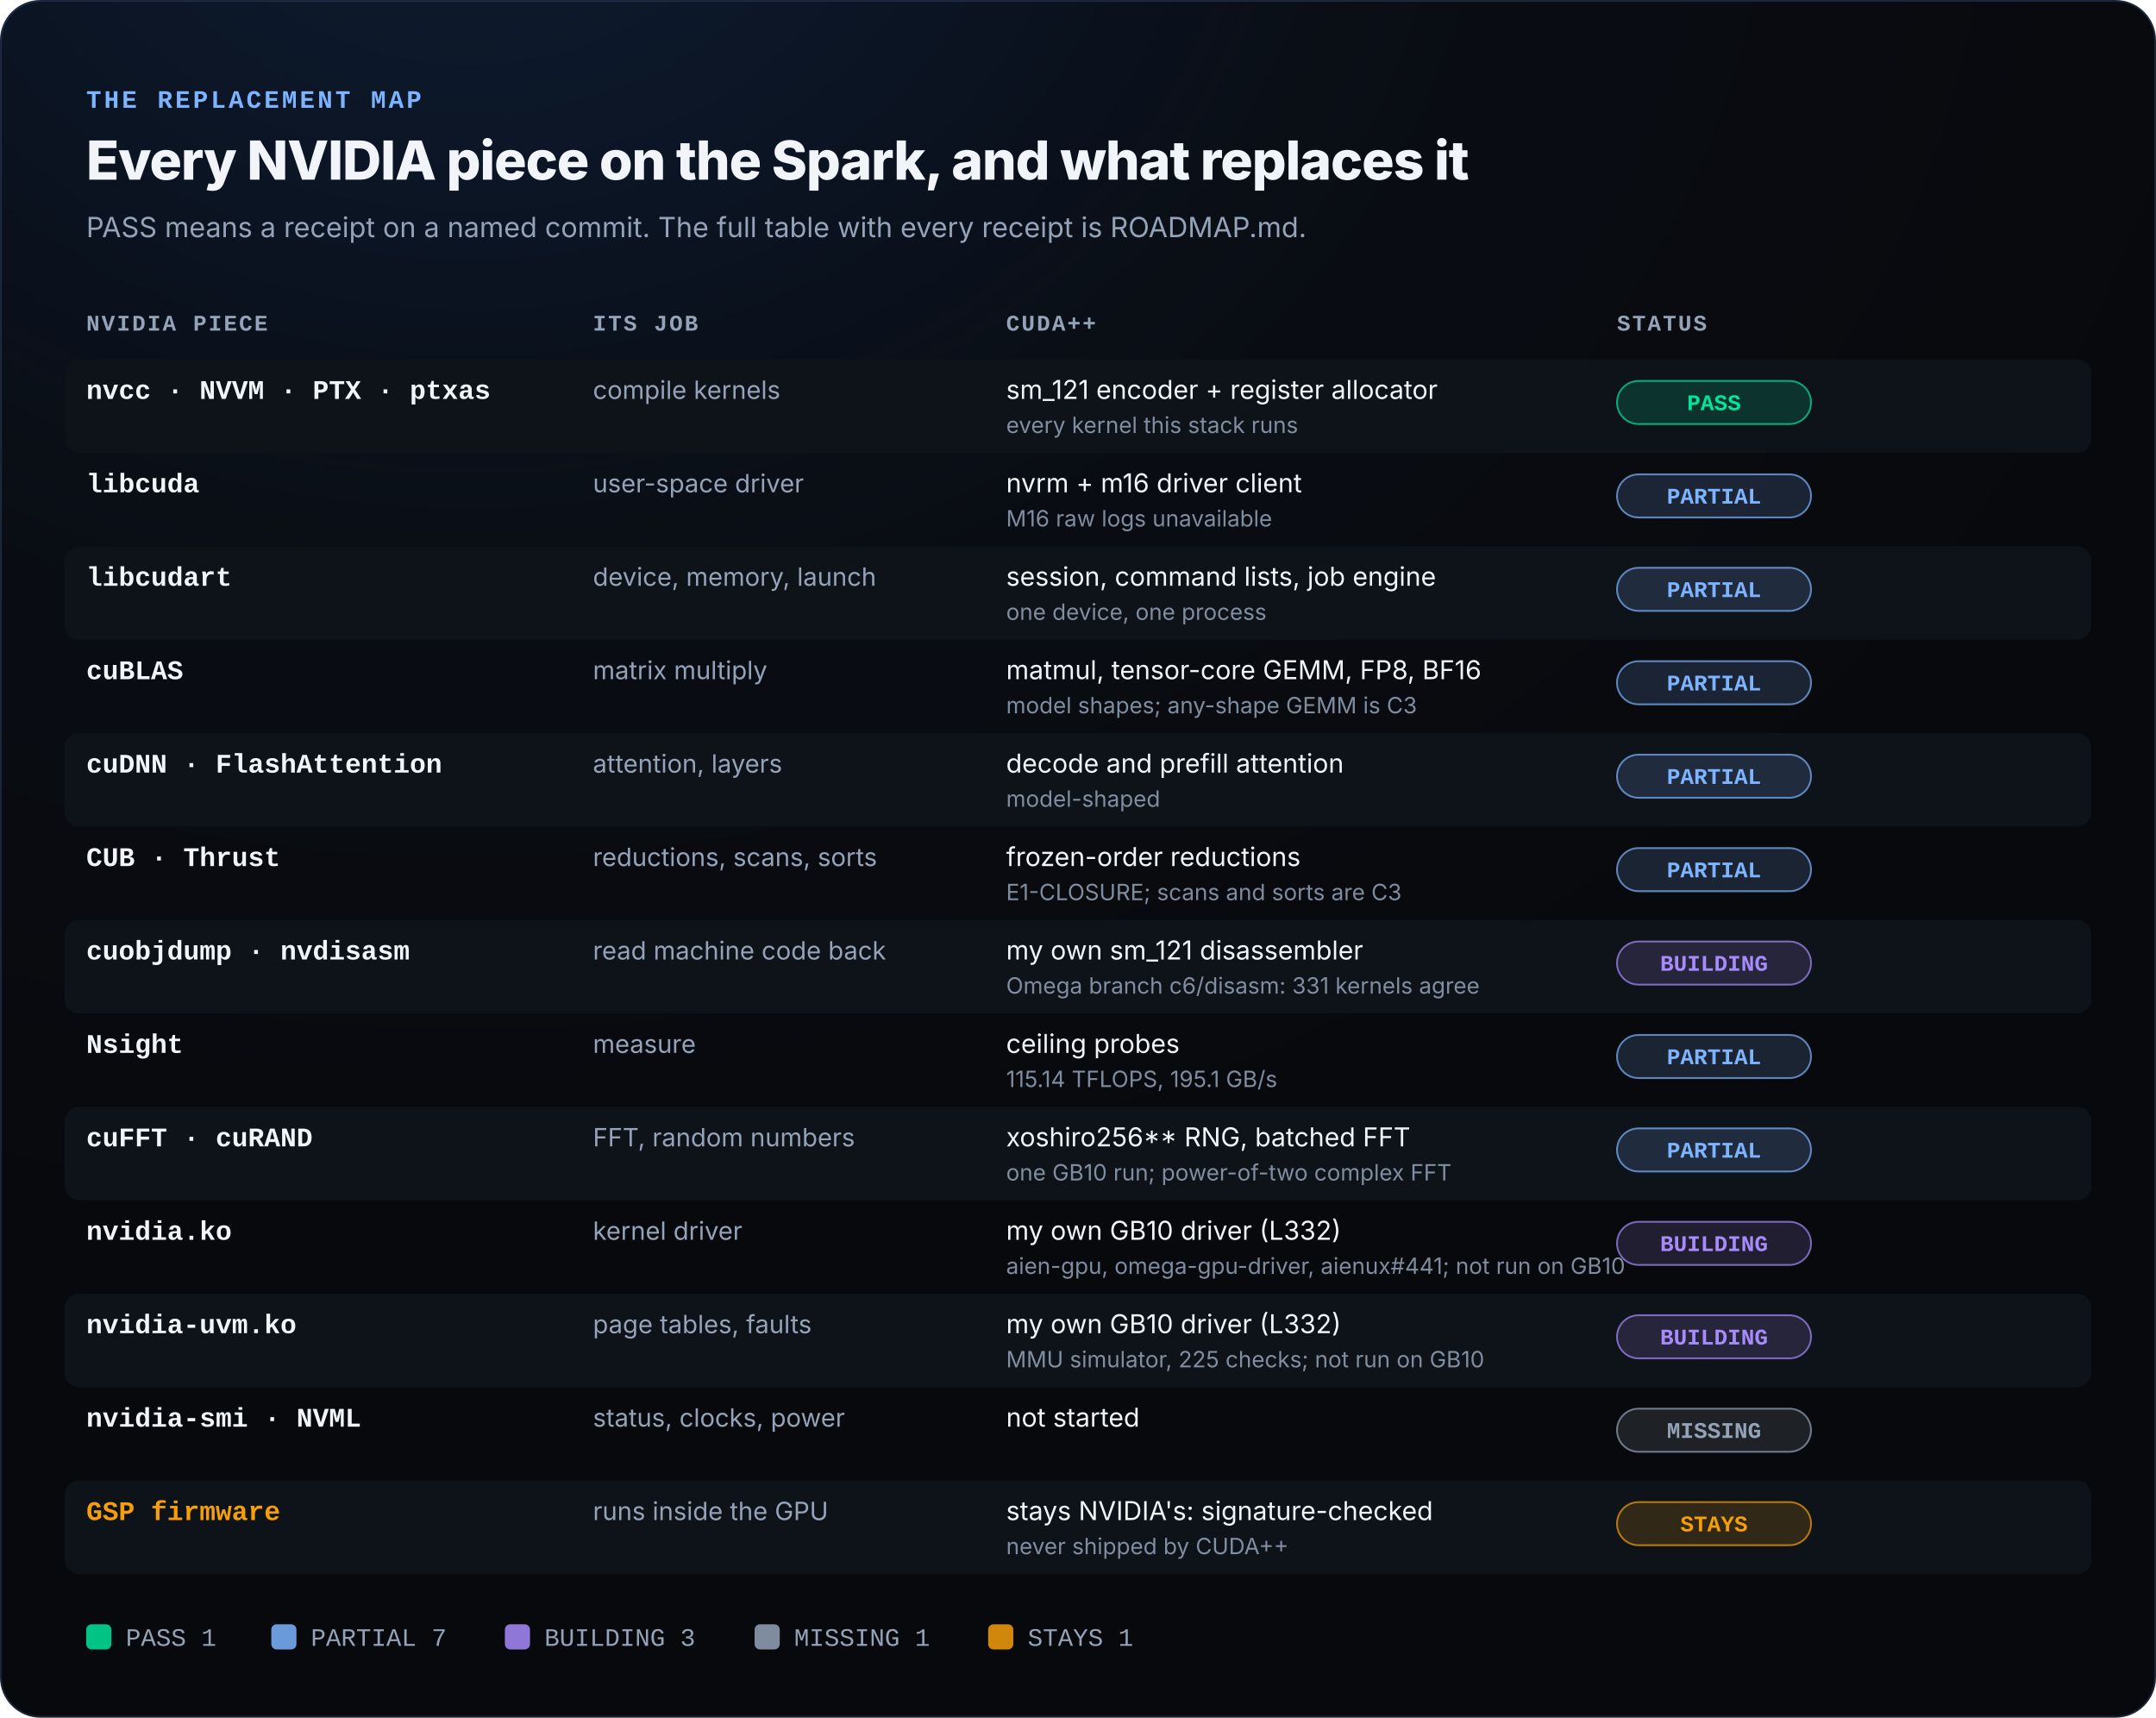
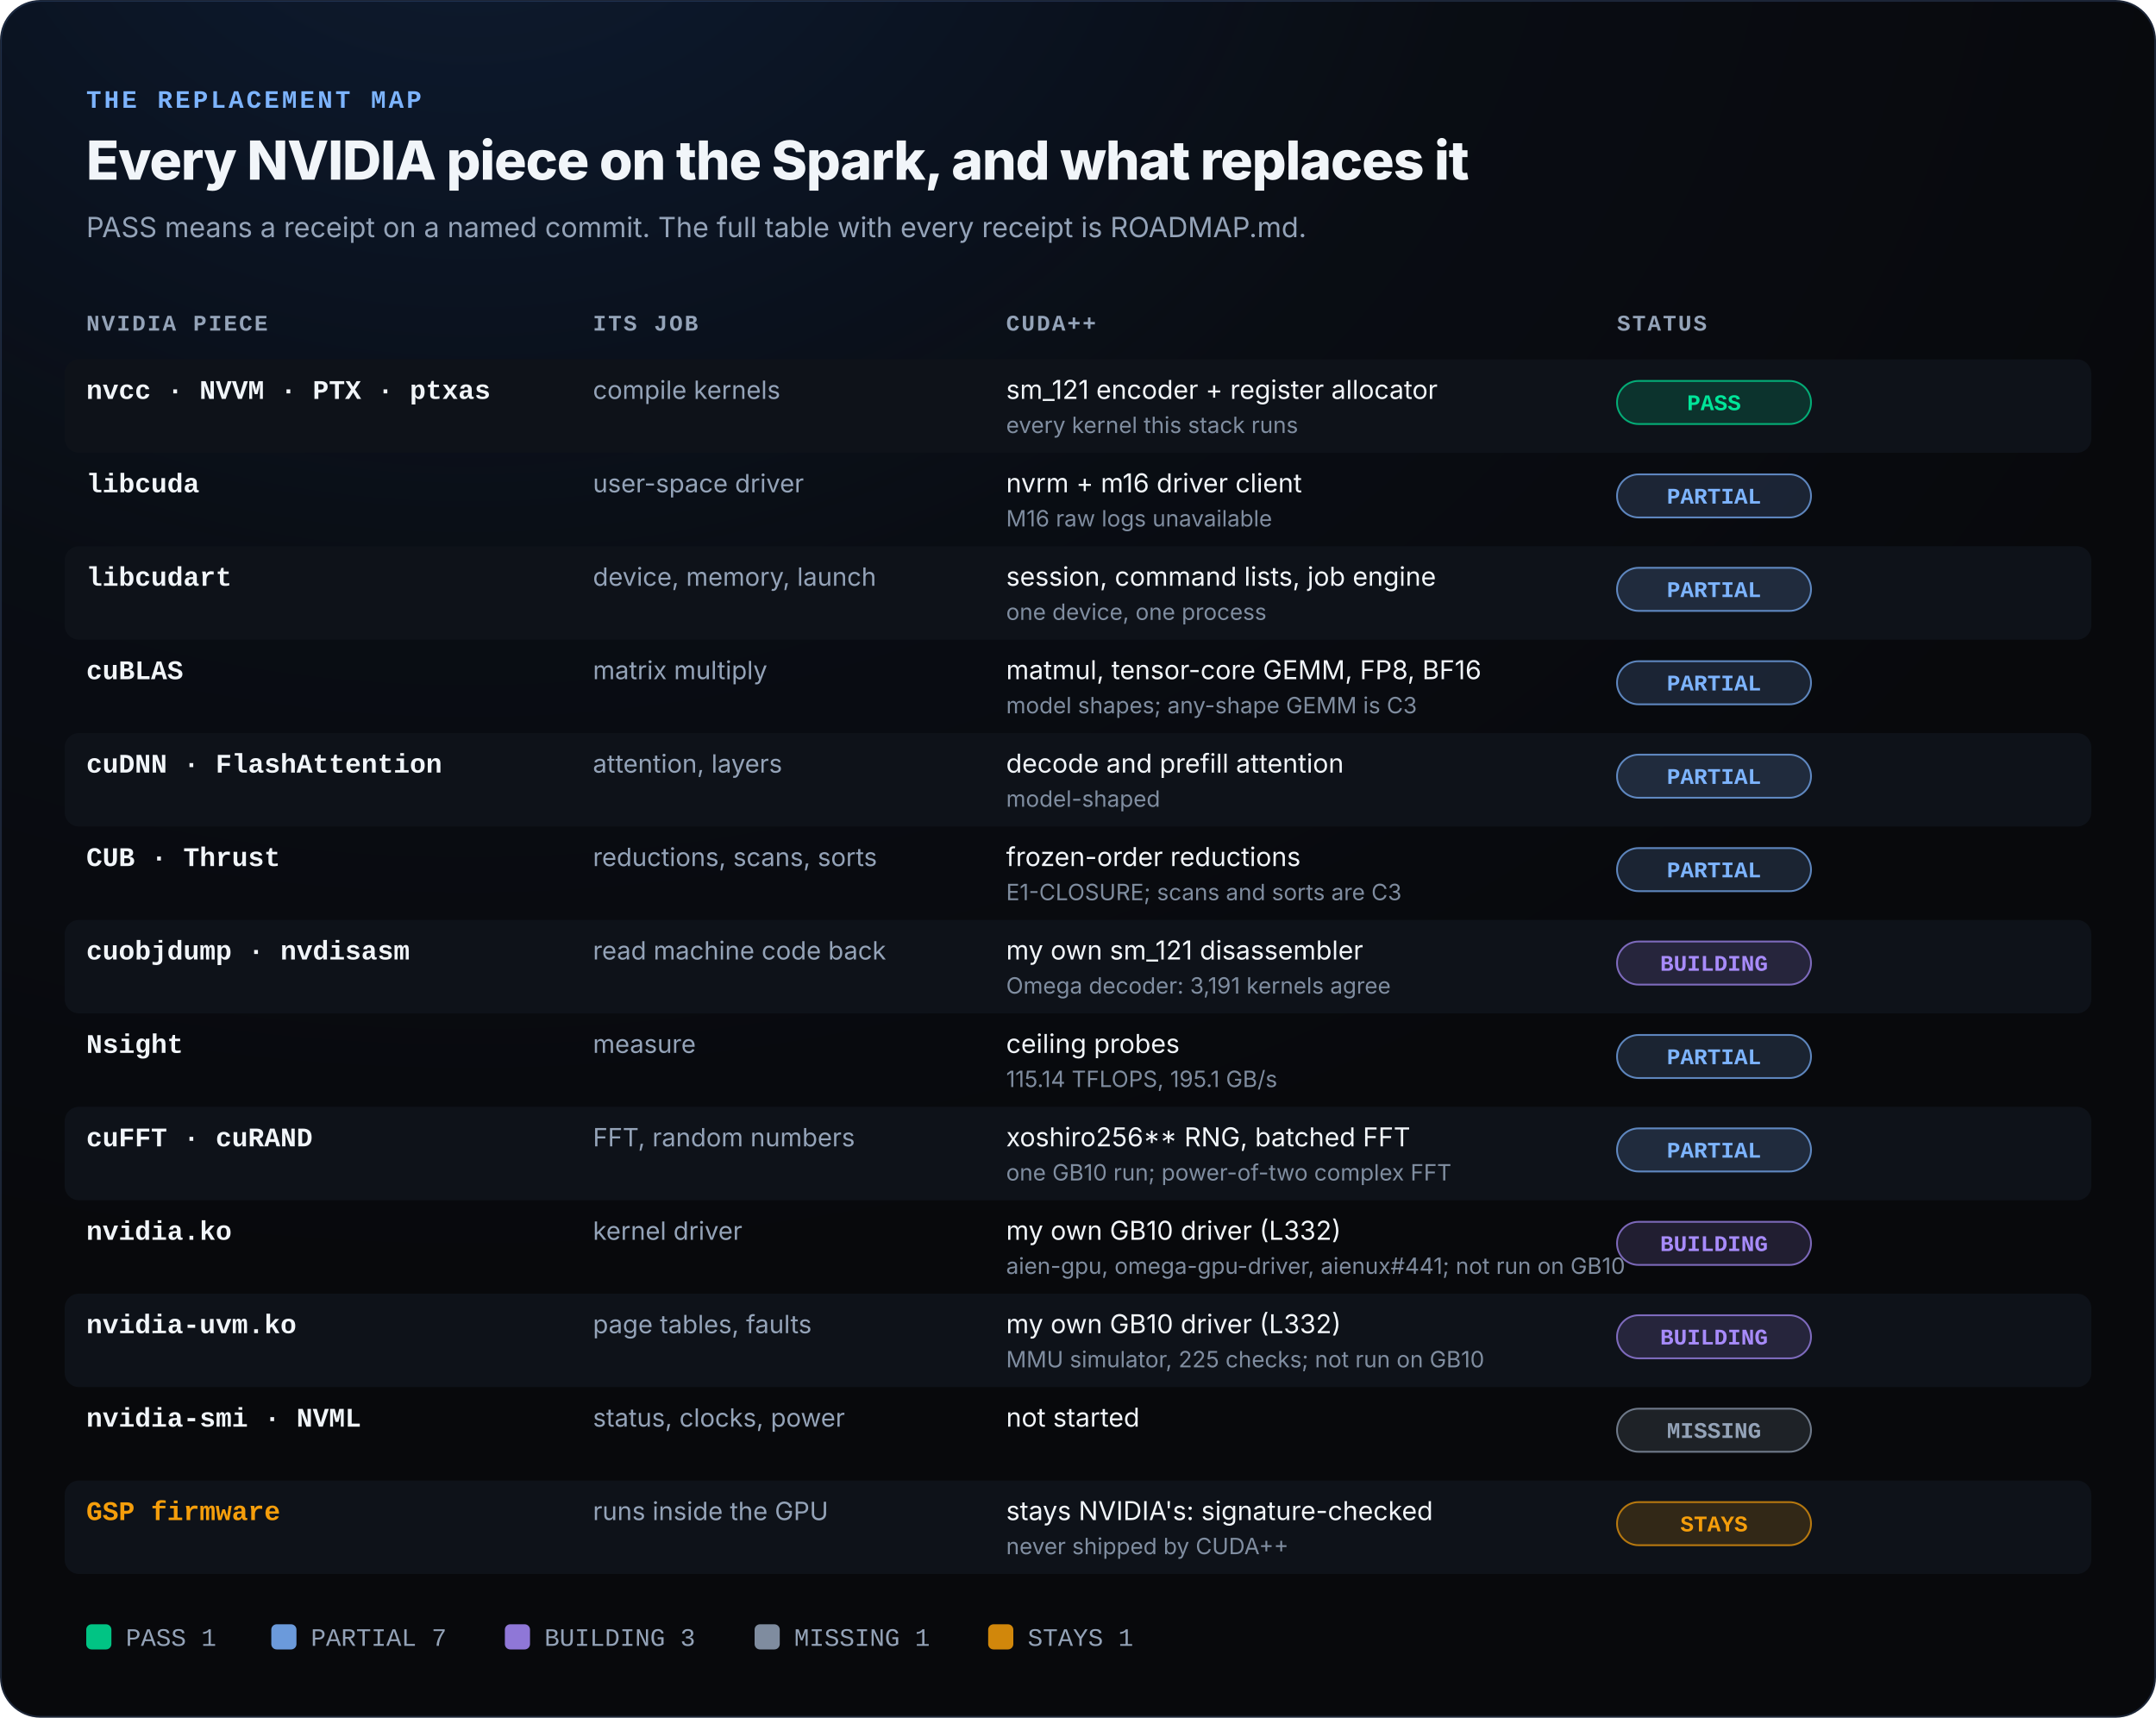
<svg xmlns="http://www.w3.org/2000/svg" width="1200" height="956" viewBox="0 0 1200 956" role="img" aria-labelledby="t d">
  <defs>
    <radialGradient id="glow" cx="22%" cy="-10%" r="85%">
      <stop offset="0" stop-color="#2d7ff9" stop-opacity="0.16" />
      <stop offset="0.55" stop-color="#2d7ff9" stop-opacity="0.03" />
      <stop offset="1" stop-color="#2d7ff9" stop-opacity="0" />
    </radialGradient>
    <radialGradient id="glow2" cx="92%" cy="8%" r="45%">
      <stop offset="0" stop-color="#00e599" stop-opacity="0.08" />
      <stop offset="1" stop-color="#00e599" stop-opacity="0" />
    </radialGradient>
    <marker id="arrow" viewBox="0 0 10 10" refX="9" refY="5" markerWidth="7" markerHeight="7" orient="auto-start-reverse">
      <path d="M0 0 L10 5 L0 10 z" fill="#94a3b8" />
    </marker>
  </defs>
  <rect x="0.5" y="0.5" width="1199.0" height="955.0" rx="22" fill="#08090c" stroke="#1c2536" stroke-width="1.0" />
  <rect x="0.5" y="0.5" width="1199.0" height="955.0" rx="22" fill="url(#glow)" stroke="none" stroke-width="1.0" />
  <text x="48.0" y="60.0" font-family="ui-monospace, SFMono-Regular, Menlo, Consolas, 'Liberation Mono', monospace" font-size="14" font-weight="600" fill="#7db4ff" text-anchor="start" letter-spacing="1.5">THE REPLACEMENT MAP</text>
  <text x="48.0" y="100.0" font-family="Inter, ui-sans-serif, -apple-system, 'Segoe UI', Helvetica, Arial, sans-serif" font-size="30" font-weight="800" fill="#f1f5f9" text-anchor="start" letter-spacing="-0.5">Every NVIDIA piece on the Spark, and what replaces it</text>
  <text x="48.0" y="132.0" font-family="Inter, ui-sans-serif, -apple-system, 'Segoe UI', Helvetica, Arial, sans-serif" font-size="15.5" font-weight="400" fill="#94a3b8" text-anchor="start">PASS means a receipt on a named commit. The full table with every receipt is ROADMAP.md.</text>
  <text x="48.0" y="184.0" font-family="ui-monospace, SFMono-Regular, Menlo, Consolas, 'Liberation Mono', monospace" font-size="12.5" font-weight="700" fill="#94a3b8" text-anchor="start" letter-spacing="1">NVIDIA PIECE</text>
  <text x="330.0" y="184.0" font-family="ui-monospace, SFMono-Regular, Menlo, Consolas, 'Liberation Mono', monospace" font-size="12.5" font-weight="700" fill="#94a3b8" text-anchor="start" letter-spacing="1">ITS JOB</text>
  <text x="560.0" y="184.0" font-family="ui-monospace, SFMono-Regular, Menlo, Consolas, 'Liberation Mono', monospace" font-size="12.5" font-weight="700" fill="#94a3b8" text-anchor="start" letter-spacing="1">CUDA++</text>
  <text x="900.0" y="184.0" font-family="ui-monospace, SFMono-Regular, Menlo, Consolas, 'Liberation Mono', monospace" font-size="12.5" font-weight="700" fill="#94a3b8" text-anchor="start" letter-spacing="1">STATUS</text>
  <text x="1040.0" y="184.0" font-family="ui-monospace, SFMono-Regular, Menlo, Consolas, 'Liberation Mono', monospace" font-size="12.5" font-weight="700" fill="#94a3b8" text-anchor="start" letter-spacing="1" />
  <rect x="36.0" y="200.0" width="1128.0" height="52.0" rx="8" fill="#0e1219" stroke="none" stroke-width="1.0" />
  <text x="48.0" y="222.0" font-family="ui-monospace, SFMono-Regular, Menlo, Consolas, 'Liberation Mono', monospace" font-size="15" font-weight="700" fill="#f1f5f9" text-anchor="start">nvcc · NVVM · PTX · ptxas</text>
  <text x="330.0" y="222.0" font-family="Inter, ui-sans-serif, -apple-system, 'Segoe UI', Helvetica, Arial, sans-serif" font-size="14" font-weight="400" fill="#94a3b8" text-anchor="start">compile kernels</text>
  <text x="560.0" y="222.0" font-family="Inter, ui-sans-serif, -apple-system, 'Segoe UI', Helvetica, Arial, sans-serif" font-size="14.5" font-weight="400" fill="#f1f5f9" text-anchor="start">sm_121 encoder + register allocator</text>
  <text x="560.0" y="241.0" font-family="Inter, ui-sans-serif, -apple-system, 'Segoe UI', Helvetica, Arial, sans-serif" font-size="12.5" font-weight="400" fill="#94a3b8" text-anchor="start" opacity="0.85">every kernel this stack runs</text>
  <rect x="900.0" y="212.0" width="108.0" height="24.0" rx="12.0" fill="#00e599" stroke="none" stroke-width="1.0" opacity="0.16" />
  <rect x="900.0" y="212.0" width="108.0" height="24.0" rx="12.0" fill="none" stroke="#00e599" stroke-width="1" opacity="0.7" />
  <text x="954.0" y="228.3" font-family="ui-monospace, SFMono-Regular, Menlo, Consolas, 'Liberation Mono', monospace" font-size="12.5" font-weight="600" fill="#00e599" text-anchor="middle">PASS</text>
  <text x="48.0" y="274.0" font-family="ui-monospace, SFMono-Regular, Menlo, Consolas, 'Liberation Mono', monospace" font-size="15" font-weight="700" fill="#f1f5f9" text-anchor="start">libcuda</text>
  <text x="330.0" y="274.0" font-family="Inter, ui-sans-serif, -apple-system, 'Segoe UI', Helvetica, Arial, sans-serif" font-size="14" font-weight="400" fill="#94a3b8" text-anchor="start">user-space driver</text>
  <text x="560.0" y="274.0" font-family="Inter, ui-sans-serif, -apple-system, 'Segoe UI', Helvetica, Arial, sans-serif" font-size="14.5" font-weight="400" fill="#f1f5f9" text-anchor="start">nvrm + m16 driver client</text>
  <text x="560.0" y="293.0" font-family="Inter, ui-sans-serif, -apple-system, 'Segoe UI', Helvetica, Arial, sans-serif" font-size="12.5" font-weight="400" fill="#94a3b8" text-anchor="start" opacity="0.85">M16 raw logs unavailable</text>
  <rect x="900.0" y="264.0" width="108.0" height="24.0" rx="12.0" fill="#7db4ff" stroke="none" stroke-width="1.0" opacity="0.16" />
  <rect x="900.0" y="264.0" width="108.0" height="24.0" rx="12.0" fill="none" stroke="#7db4ff" stroke-width="1" opacity="0.7" />
  <text x="954.0" y="280.3" font-family="ui-monospace, SFMono-Regular, Menlo, Consolas, 'Liberation Mono', monospace" font-size="12.5" font-weight="600" fill="#7db4ff" text-anchor="middle">PARTIAL</text>
  <rect x="36.0" y="304.0" width="1128.0" height="52.0" rx="8" fill="#0e1219" stroke="none" stroke-width="1.0" />
  <text x="48.0" y="326.0" font-family="ui-monospace, SFMono-Regular, Menlo, Consolas, 'Liberation Mono', monospace" font-size="15" font-weight="700" fill="#f1f5f9" text-anchor="start">libcudart</text>
  <text x="330.0" y="326.0" font-family="Inter, ui-sans-serif, -apple-system, 'Segoe UI', Helvetica, Arial, sans-serif" font-size="14" font-weight="400" fill="#94a3b8" text-anchor="start">device, memory, launch</text>
  <text x="560.0" y="326.0" font-family="Inter, ui-sans-serif, -apple-system, 'Segoe UI', Helvetica, Arial, sans-serif" font-size="14.5" font-weight="400" fill="#f1f5f9" text-anchor="start">session, command lists, job engine</text>
  <text x="560.0" y="345.0" font-family="Inter, ui-sans-serif, -apple-system, 'Segoe UI', Helvetica, Arial, sans-serif" font-size="12.5" font-weight="400" fill="#94a3b8" text-anchor="start" opacity="0.85">one device, one process</text>
  <rect x="900.0" y="316.0" width="108.0" height="24.0" rx="12.0" fill="#7db4ff" stroke="none" stroke-width="1.0" opacity="0.16" />
  <rect x="900.0" y="316.0" width="108.0" height="24.0" rx="12.0" fill="none" stroke="#7db4ff" stroke-width="1" opacity="0.7" />
  <text x="954.0" y="332.3" font-family="ui-monospace, SFMono-Regular, Menlo, Consolas, 'Liberation Mono', monospace" font-size="12.5" font-weight="600" fill="#7db4ff" text-anchor="middle">PARTIAL</text>
  <text x="48.0" y="378.0" font-family="ui-monospace, SFMono-Regular, Menlo, Consolas, 'Liberation Mono', monospace" font-size="15" font-weight="700" fill="#f1f5f9" text-anchor="start">cuBLAS</text>
  <text x="330.0" y="378.0" font-family="Inter, ui-sans-serif, -apple-system, 'Segoe UI', Helvetica, Arial, sans-serif" font-size="14" font-weight="400" fill="#94a3b8" text-anchor="start">matrix multiply</text>
  <text x="560.0" y="378.0" font-family="Inter, ui-sans-serif, -apple-system, 'Segoe UI', Helvetica, Arial, sans-serif" font-size="14.5" font-weight="400" fill="#f1f5f9" text-anchor="start">matmul, tensor-core GEMM, FP8, BF16</text>
  <text x="560.0" y="397.0" font-family="Inter, ui-sans-serif, -apple-system, 'Segoe UI', Helvetica, Arial, sans-serif" font-size="12.5" font-weight="400" fill="#94a3b8" text-anchor="start" opacity="0.85">model shapes; any-shape GEMM is C3</text>
  <rect x="900.0" y="368.0" width="108.0" height="24.0" rx="12.0" fill="#7db4ff" stroke="none" stroke-width="1.0" opacity="0.16" />
  <rect x="900.0" y="368.0" width="108.0" height="24.0" rx="12.0" fill="none" stroke="#7db4ff" stroke-width="1" opacity="0.7" />
  <text x="954.0" y="384.3" font-family="ui-monospace, SFMono-Regular, Menlo, Consolas, 'Liberation Mono', monospace" font-size="12.5" font-weight="600" fill="#7db4ff" text-anchor="middle">PARTIAL</text>
  <rect x="36.0" y="408.0" width="1128.0" height="52.0" rx="8" fill="#0e1219" stroke="none" stroke-width="1.0" />
  <text x="48.0" y="430.0" font-family="ui-monospace, SFMono-Regular, Menlo, Consolas, 'Liberation Mono', monospace" font-size="15" font-weight="700" fill="#f1f5f9" text-anchor="start">cuDNN · FlashAttention</text>
  <text x="330.0" y="430.0" font-family="Inter, ui-sans-serif, -apple-system, 'Segoe UI', Helvetica, Arial, sans-serif" font-size="14" font-weight="400" fill="#94a3b8" text-anchor="start">attention, layers</text>
  <text x="560.0" y="430.0" font-family="Inter, ui-sans-serif, -apple-system, 'Segoe UI', Helvetica, Arial, sans-serif" font-size="14.5" font-weight="400" fill="#f1f5f9" text-anchor="start">decode and prefill attention</text>
  <text x="560.0" y="449.0" font-family="Inter, ui-sans-serif, -apple-system, 'Segoe UI', Helvetica, Arial, sans-serif" font-size="12.5" font-weight="400" fill="#94a3b8" text-anchor="start" opacity="0.85">model-shaped</text>
  <rect x="900.0" y="420.0" width="108.0" height="24.0" rx="12.0" fill="#7db4ff" stroke="none" stroke-width="1.0" opacity="0.16" />
  <rect x="900.0" y="420.0" width="108.0" height="24.0" rx="12.0" fill="none" stroke="#7db4ff" stroke-width="1" opacity="0.7" />
  <text x="954.0" y="436.3" font-family="ui-monospace, SFMono-Regular, Menlo, Consolas, 'Liberation Mono', monospace" font-size="12.5" font-weight="600" fill="#7db4ff" text-anchor="middle">PARTIAL</text>
  <text x="48.0" y="482.0" font-family="ui-monospace, SFMono-Regular, Menlo, Consolas, 'Liberation Mono', monospace" font-size="15" font-weight="700" fill="#f1f5f9" text-anchor="start">CUB · Thrust</text>
  <text x="330.0" y="482.0" font-family="Inter, ui-sans-serif, -apple-system, 'Segoe UI', Helvetica, Arial, sans-serif" font-size="14" font-weight="400" fill="#94a3b8" text-anchor="start">reductions, scans, sorts</text>
  <text x="560.0" y="482.0" font-family="Inter, ui-sans-serif, -apple-system, 'Segoe UI', Helvetica, Arial, sans-serif" font-size="14.5" font-weight="400" fill="#f1f5f9" text-anchor="start">frozen-order reductions</text>
  <text x="560.0" y="501.0" font-family="Inter, ui-sans-serif, -apple-system, 'Segoe UI', Helvetica, Arial, sans-serif" font-size="12.5" font-weight="400" fill="#94a3b8" text-anchor="start" opacity="0.85">E1-CLOSURE; scans and sorts are C3</text>
  <rect x="900.0" y="472.0" width="108.0" height="24.0" rx="12.0" fill="#7db4ff" stroke="none" stroke-width="1.0" opacity="0.16" />
  <rect x="900.0" y="472.0" width="108.0" height="24.0" rx="12.0" fill="none" stroke="#7db4ff" stroke-width="1" opacity="0.7" />
  <text x="954.0" y="488.3" font-family="ui-monospace, SFMono-Regular, Menlo, Consolas, 'Liberation Mono', monospace" font-size="12.5" font-weight="600" fill="#7db4ff" text-anchor="middle">PARTIAL</text>
  <rect x="36.0" y="512.0" width="1128.0" height="52.0" rx="8" fill="#0e1219" stroke="none" stroke-width="1.0" />
  <text x="48.0" y="534.0" font-family="ui-monospace, SFMono-Regular, Menlo, Consolas, 'Liberation Mono', monospace" font-size="15" font-weight="700" fill="#f1f5f9" text-anchor="start">cuobjdump · nvdisasm</text>
  <text x="330.0" y="534.0" font-family="Inter, ui-sans-serif, -apple-system, 'Segoe UI', Helvetica, Arial, sans-serif" font-size="14" font-weight="400" fill="#94a3b8" text-anchor="start">read machine code back</text>
  <text x="560.0" y="534.0" font-family="Inter, ui-sans-serif, -apple-system, 'Segoe UI', Helvetica, Arial, sans-serif" font-size="14.5" font-weight="400" fill="#f1f5f9" text-anchor="start">my own sm_121 disassembler</text>
-   <text x="560.0" y="553.0" font-family="Inter, ui-sans-serif, -apple-system, 'Segoe UI', Helvetica, Arial, sans-serif" font-size="12.5" font-weight="400" fill="#94a3b8" text-anchor="start" opacity="0.85">Omega branch c6/disasm: 331 kernels agree</text>
+   <text x="560.0" y="553.0" font-family="Inter, ui-sans-serif, -apple-system, 'Segoe UI', Helvetica, Arial, sans-serif" font-size="12.5" font-weight="400" fill="#94a3b8" text-anchor="start" opacity="0.85">Omega decoder: 3,191 kernels agree</text>
  <rect x="900.0" y="524.0" width="108.0" height="24.0" rx="12.0" fill="#a78bfa" stroke="none" stroke-width="1.0" opacity="0.16" />
  <rect x="900.0" y="524.0" width="108.0" height="24.0" rx="12.0" fill="none" stroke="#a78bfa" stroke-width="1" opacity="0.7" />
  <text x="954.0" y="540.3" font-family="ui-monospace, SFMono-Regular, Menlo, Consolas, 'Liberation Mono', monospace" font-size="12.5" font-weight="600" fill="#a78bfa" text-anchor="middle">BUILDING</text>
  <text x="48.0" y="586.0" font-family="ui-monospace, SFMono-Regular, Menlo, Consolas, 'Liberation Mono', monospace" font-size="15" font-weight="700" fill="#f1f5f9" text-anchor="start">Nsight</text>
  <text x="330.0" y="586.0" font-family="Inter, ui-sans-serif, -apple-system, 'Segoe UI', Helvetica, Arial, sans-serif" font-size="14" font-weight="400" fill="#94a3b8" text-anchor="start">measure</text>
  <text x="560.0" y="586.0" font-family="Inter, ui-sans-serif, -apple-system, 'Segoe UI', Helvetica, Arial, sans-serif" font-size="14.5" font-weight="400" fill="#f1f5f9" text-anchor="start">ceiling probes</text>
  <text x="560.0" y="605.0" font-family="Inter, ui-sans-serif, -apple-system, 'Segoe UI', Helvetica, Arial, sans-serif" font-size="12.5" font-weight="400" fill="#94a3b8" text-anchor="start" opacity="0.85">115.14 TFLOPS, 195.1 GB/s</text>
  <rect x="900.0" y="576.0" width="108.0" height="24.0" rx="12.0" fill="#7db4ff" stroke="none" stroke-width="1.0" opacity="0.16" />
  <rect x="900.0" y="576.0" width="108.0" height="24.0" rx="12.0" fill="none" stroke="#7db4ff" stroke-width="1" opacity="0.7" />
  <text x="954.0" y="592.3" font-family="ui-monospace, SFMono-Regular, Menlo, Consolas, 'Liberation Mono', monospace" font-size="12.5" font-weight="600" fill="#7db4ff" text-anchor="middle">PARTIAL</text>
  <rect x="36.0" y="616.0" width="1128.0" height="52.0" rx="8" fill="#0e1219" stroke="none" stroke-width="1.0" />
  <text x="48.0" y="638.0" font-family="ui-monospace, SFMono-Regular, Menlo, Consolas, 'Liberation Mono', monospace" font-size="15" font-weight="700" fill="#f1f5f9" text-anchor="start">cuFFT · cuRAND</text>
  <text x="330.0" y="638.0" font-family="Inter, ui-sans-serif, -apple-system, 'Segoe UI', Helvetica, Arial, sans-serif" font-size="14" font-weight="400" fill="#94a3b8" text-anchor="start">FFT, random numbers</text>
  <text x="560.0" y="638.0" font-family="Inter, ui-sans-serif, -apple-system, 'Segoe UI', Helvetica, Arial, sans-serif" font-size="14.5" font-weight="400" fill="#f1f5f9" text-anchor="start">xoshiro256** RNG, batched FFT</text>
  <text x="560.0" y="657.0" font-family="Inter, ui-sans-serif, -apple-system, 'Segoe UI', Helvetica, Arial, sans-serif" font-size="12.5" font-weight="400" fill="#94a3b8" text-anchor="start" opacity="0.85">one GB10 run; power-of-two complex FFT</text>
  <rect x="900.0" y="628.0" width="108.0" height="24.0" rx="12.0" fill="#7db4ff" stroke="none" stroke-width="1.0" opacity="0.16" />
  <rect x="900.0" y="628.0" width="108.0" height="24.0" rx="12.0" fill="none" stroke="#7db4ff" stroke-width="1" opacity="0.7" />
  <text x="954.0" y="644.3" font-family="ui-monospace, SFMono-Regular, Menlo, Consolas, 'Liberation Mono', monospace" font-size="12.5" font-weight="600" fill="#7db4ff" text-anchor="middle">PARTIAL</text>
  <text x="48.0" y="690.0" font-family="ui-monospace, SFMono-Regular, Menlo, Consolas, 'Liberation Mono', monospace" font-size="15" font-weight="700" fill="#f1f5f9" text-anchor="start">nvidia.ko</text>
  <text x="330.0" y="690.0" font-family="Inter, ui-sans-serif, -apple-system, 'Segoe UI', Helvetica, Arial, sans-serif" font-size="14" font-weight="400" fill="#94a3b8" text-anchor="start">kernel driver</text>
  <text x="560.0" y="690.0" font-family="Inter, ui-sans-serif, -apple-system, 'Segoe UI', Helvetica, Arial, sans-serif" font-size="14.5" font-weight="400" fill="#f1f5f9" text-anchor="start">my own GB10 driver (L332)</text>
  <text x="560.0" y="709.0" font-family="Inter, ui-sans-serif, -apple-system, 'Segoe UI', Helvetica, Arial, sans-serif" font-size="12.5" font-weight="400" fill="#94a3b8" text-anchor="start" opacity="0.85">aien-gpu, omega-gpu-driver, aienux#441; not run on GB10</text>
  <rect x="900.0" y="680.0" width="108.0" height="24.0" rx="12.0" fill="#a78bfa" stroke="none" stroke-width="1.0" opacity="0.16" />
  <rect x="900.0" y="680.0" width="108.0" height="24.0" rx="12.0" fill="none" stroke="#a78bfa" stroke-width="1" opacity="0.7" />
  <text x="954.0" y="696.3" font-family="ui-monospace, SFMono-Regular, Menlo, Consolas, 'Liberation Mono', monospace" font-size="12.5" font-weight="600" fill="#a78bfa" text-anchor="middle">BUILDING</text>
  <rect x="36.0" y="720.0" width="1128.0" height="52.0" rx="8" fill="#0e1219" stroke="none" stroke-width="1.0" />
  <text x="48.0" y="742.0" font-family="ui-monospace, SFMono-Regular, Menlo, Consolas, 'Liberation Mono', monospace" font-size="15" font-weight="700" fill="#f1f5f9" text-anchor="start">nvidia-uvm.ko</text>
  <text x="330.0" y="742.0" font-family="Inter, ui-sans-serif, -apple-system, 'Segoe UI', Helvetica, Arial, sans-serif" font-size="14" font-weight="400" fill="#94a3b8" text-anchor="start">page tables, faults</text>
  <text x="560.0" y="742.0" font-family="Inter, ui-sans-serif, -apple-system, 'Segoe UI', Helvetica, Arial, sans-serif" font-size="14.5" font-weight="400" fill="#f1f5f9" text-anchor="start">my own GB10 driver (L332)</text>
  <text x="560.0" y="761.0" font-family="Inter, ui-sans-serif, -apple-system, 'Segoe UI', Helvetica, Arial, sans-serif" font-size="12.5" font-weight="400" fill="#94a3b8" text-anchor="start" opacity="0.85">MMU simulator, 225 checks; not run on GB10</text>
  <rect x="900.0" y="732.0" width="108.0" height="24.0" rx="12.0" fill="#a78bfa" stroke="none" stroke-width="1.0" opacity="0.16" />
  <rect x="900.0" y="732.0" width="108.0" height="24.0" rx="12.0" fill="none" stroke="#a78bfa" stroke-width="1" opacity="0.7" />
  <text x="954.0" y="748.3" font-family="ui-monospace, SFMono-Regular, Menlo, Consolas, 'Liberation Mono', monospace" font-size="12.5" font-weight="600" fill="#a78bfa" text-anchor="middle">BUILDING</text>
  <text x="48.0" y="794.0" font-family="ui-monospace, SFMono-Regular, Menlo, Consolas, 'Liberation Mono', monospace" font-size="15" font-weight="700" fill="#f1f5f9" text-anchor="start">nvidia-smi · NVML</text>
  <text x="330.0" y="794.0" font-family="Inter, ui-sans-serif, -apple-system, 'Segoe UI', Helvetica, Arial, sans-serif" font-size="14" font-weight="400" fill="#94a3b8" text-anchor="start">status, clocks, power</text>
  <text x="560.0" y="794.0" font-family="Inter, ui-sans-serif, -apple-system, 'Segoe UI', Helvetica, Arial, sans-serif" font-size="14.5" font-weight="400" fill="#f1f5f9" text-anchor="start">not started</text>
  <rect x="900.0" y="784.0" width="108.0" height="24.0" rx="12.0" fill="#94a3b8" stroke="none" stroke-width="1.0" opacity="0.16" />
  <rect x="900.0" y="784.0" width="108.0" height="24.0" rx="12.0" fill="none" stroke="#94a3b8" stroke-width="1" opacity="0.7" />
  <text x="954.0" y="800.3" font-family="ui-monospace, SFMono-Regular, Menlo, Consolas, 'Liberation Mono', monospace" font-size="12.5" font-weight="600" fill="#94a3b8" text-anchor="middle">MISSING</text>
  <rect x="36.0" y="824.0" width="1128.0" height="52.0" rx="8" fill="#0e1219" stroke="none" stroke-width="1.0" />
  <text x="48.0" y="846.0" font-family="ui-monospace, SFMono-Regular, Menlo, Consolas, 'Liberation Mono', monospace" font-size="15" font-weight="700" fill="#f59e0b" text-anchor="start">GSP firmware</text>
  <text x="330.0" y="846.0" font-family="Inter, ui-sans-serif, -apple-system, 'Segoe UI', Helvetica, Arial, sans-serif" font-size="14" font-weight="400" fill="#94a3b8" text-anchor="start">runs inside the GPU</text>
  <text x="560.0" y="846.0" font-family="Inter, ui-sans-serif, -apple-system, 'Segoe UI', Helvetica, Arial, sans-serif" font-size="14.5" font-weight="400" fill="#f1f5f9" text-anchor="start">stays NVIDIA's: signature-checked</text>
  <text x="560.0" y="865.0" font-family="Inter, ui-sans-serif, -apple-system, 'Segoe UI', Helvetica, Arial, sans-serif" font-size="12.5" font-weight="400" fill="#94a3b8" text-anchor="start" opacity="0.85">never shipped by CUDA++</text>
  <rect x="900.0" y="836.0" width="108.0" height="24.0" rx="12.0" fill="#f59e0b" stroke="none" stroke-width="1.0" opacity="0.16" />
  <rect x="900.0" y="836.0" width="108.0" height="24.0" rx="12.0" fill="none" stroke="#f59e0b" stroke-width="1" opacity="0.7" />
  <text x="954.0" y="852.3" font-family="ui-monospace, SFMono-Regular, Menlo, Consolas, 'Liberation Mono', monospace" font-size="12.5" font-weight="600" fill="#f59e0b" text-anchor="middle">STAYS</text>
  <rect x="48.0" y="904.0" width="14.0" height="14.0" rx="3" fill="#00e599" stroke="none" stroke-width="1.0" opacity="0.85" />
  <text x="70.0" y="916.0" font-family="ui-monospace, SFMono-Regular, Menlo, Consolas, 'Liberation Mono', monospace" font-size="14" font-weight="400" fill="#94a3b8" text-anchor="start">PASS  1</text>
  <rect x="151.0" y="904.0" width="14.0" height="14.0" rx="3" fill="#7db4ff" stroke="none" stroke-width="1.0" opacity="0.85" />
  <text x="173.0" y="916.0" font-family="ui-monospace, SFMono-Regular, Menlo, Consolas, 'Liberation Mono', monospace" font-size="14" font-weight="400" fill="#94a3b8" text-anchor="start">PARTIAL  7</text>
  <rect x="281.0" y="904.0" width="14.0" height="14.0" rx="3" fill="#a78bfa" stroke="none" stroke-width="1.0" opacity="0.85" />
  <text x="303.0" y="916.0" font-family="ui-monospace, SFMono-Regular, Menlo, Consolas, 'Liberation Mono', monospace" font-size="14" font-weight="400" fill="#94a3b8" text-anchor="start">BUILDING  3</text>
  <rect x="420.0" y="904.0" width="14.0" height="14.0" rx="3" fill="#94a3b8" stroke="none" stroke-width="1.0" opacity="0.85" />
  <text x="442.0" y="916.0" font-family="ui-monospace, SFMono-Regular, Menlo, Consolas, 'Liberation Mono', monospace" font-size="14" font-weight="400" fill="#94a3b8" text-anchor="start">MISSING  1</text>
  <rect x="550.0" y="904.0" width="14.0" height="14.0" rx="3" fill="#f59e0b" stroke="none" stroke-width="1.0" opacity="0.85" />
  <text x="572.0" y="916.0" font-family="ui-monospace, SFMono-Regular, Menlo, Consolas, 'Liberation Mono', monospace" font-size="14" font-weight="400" fill="#94a3b8" text-anchor="start">STAYS  1</text>
</svg>
